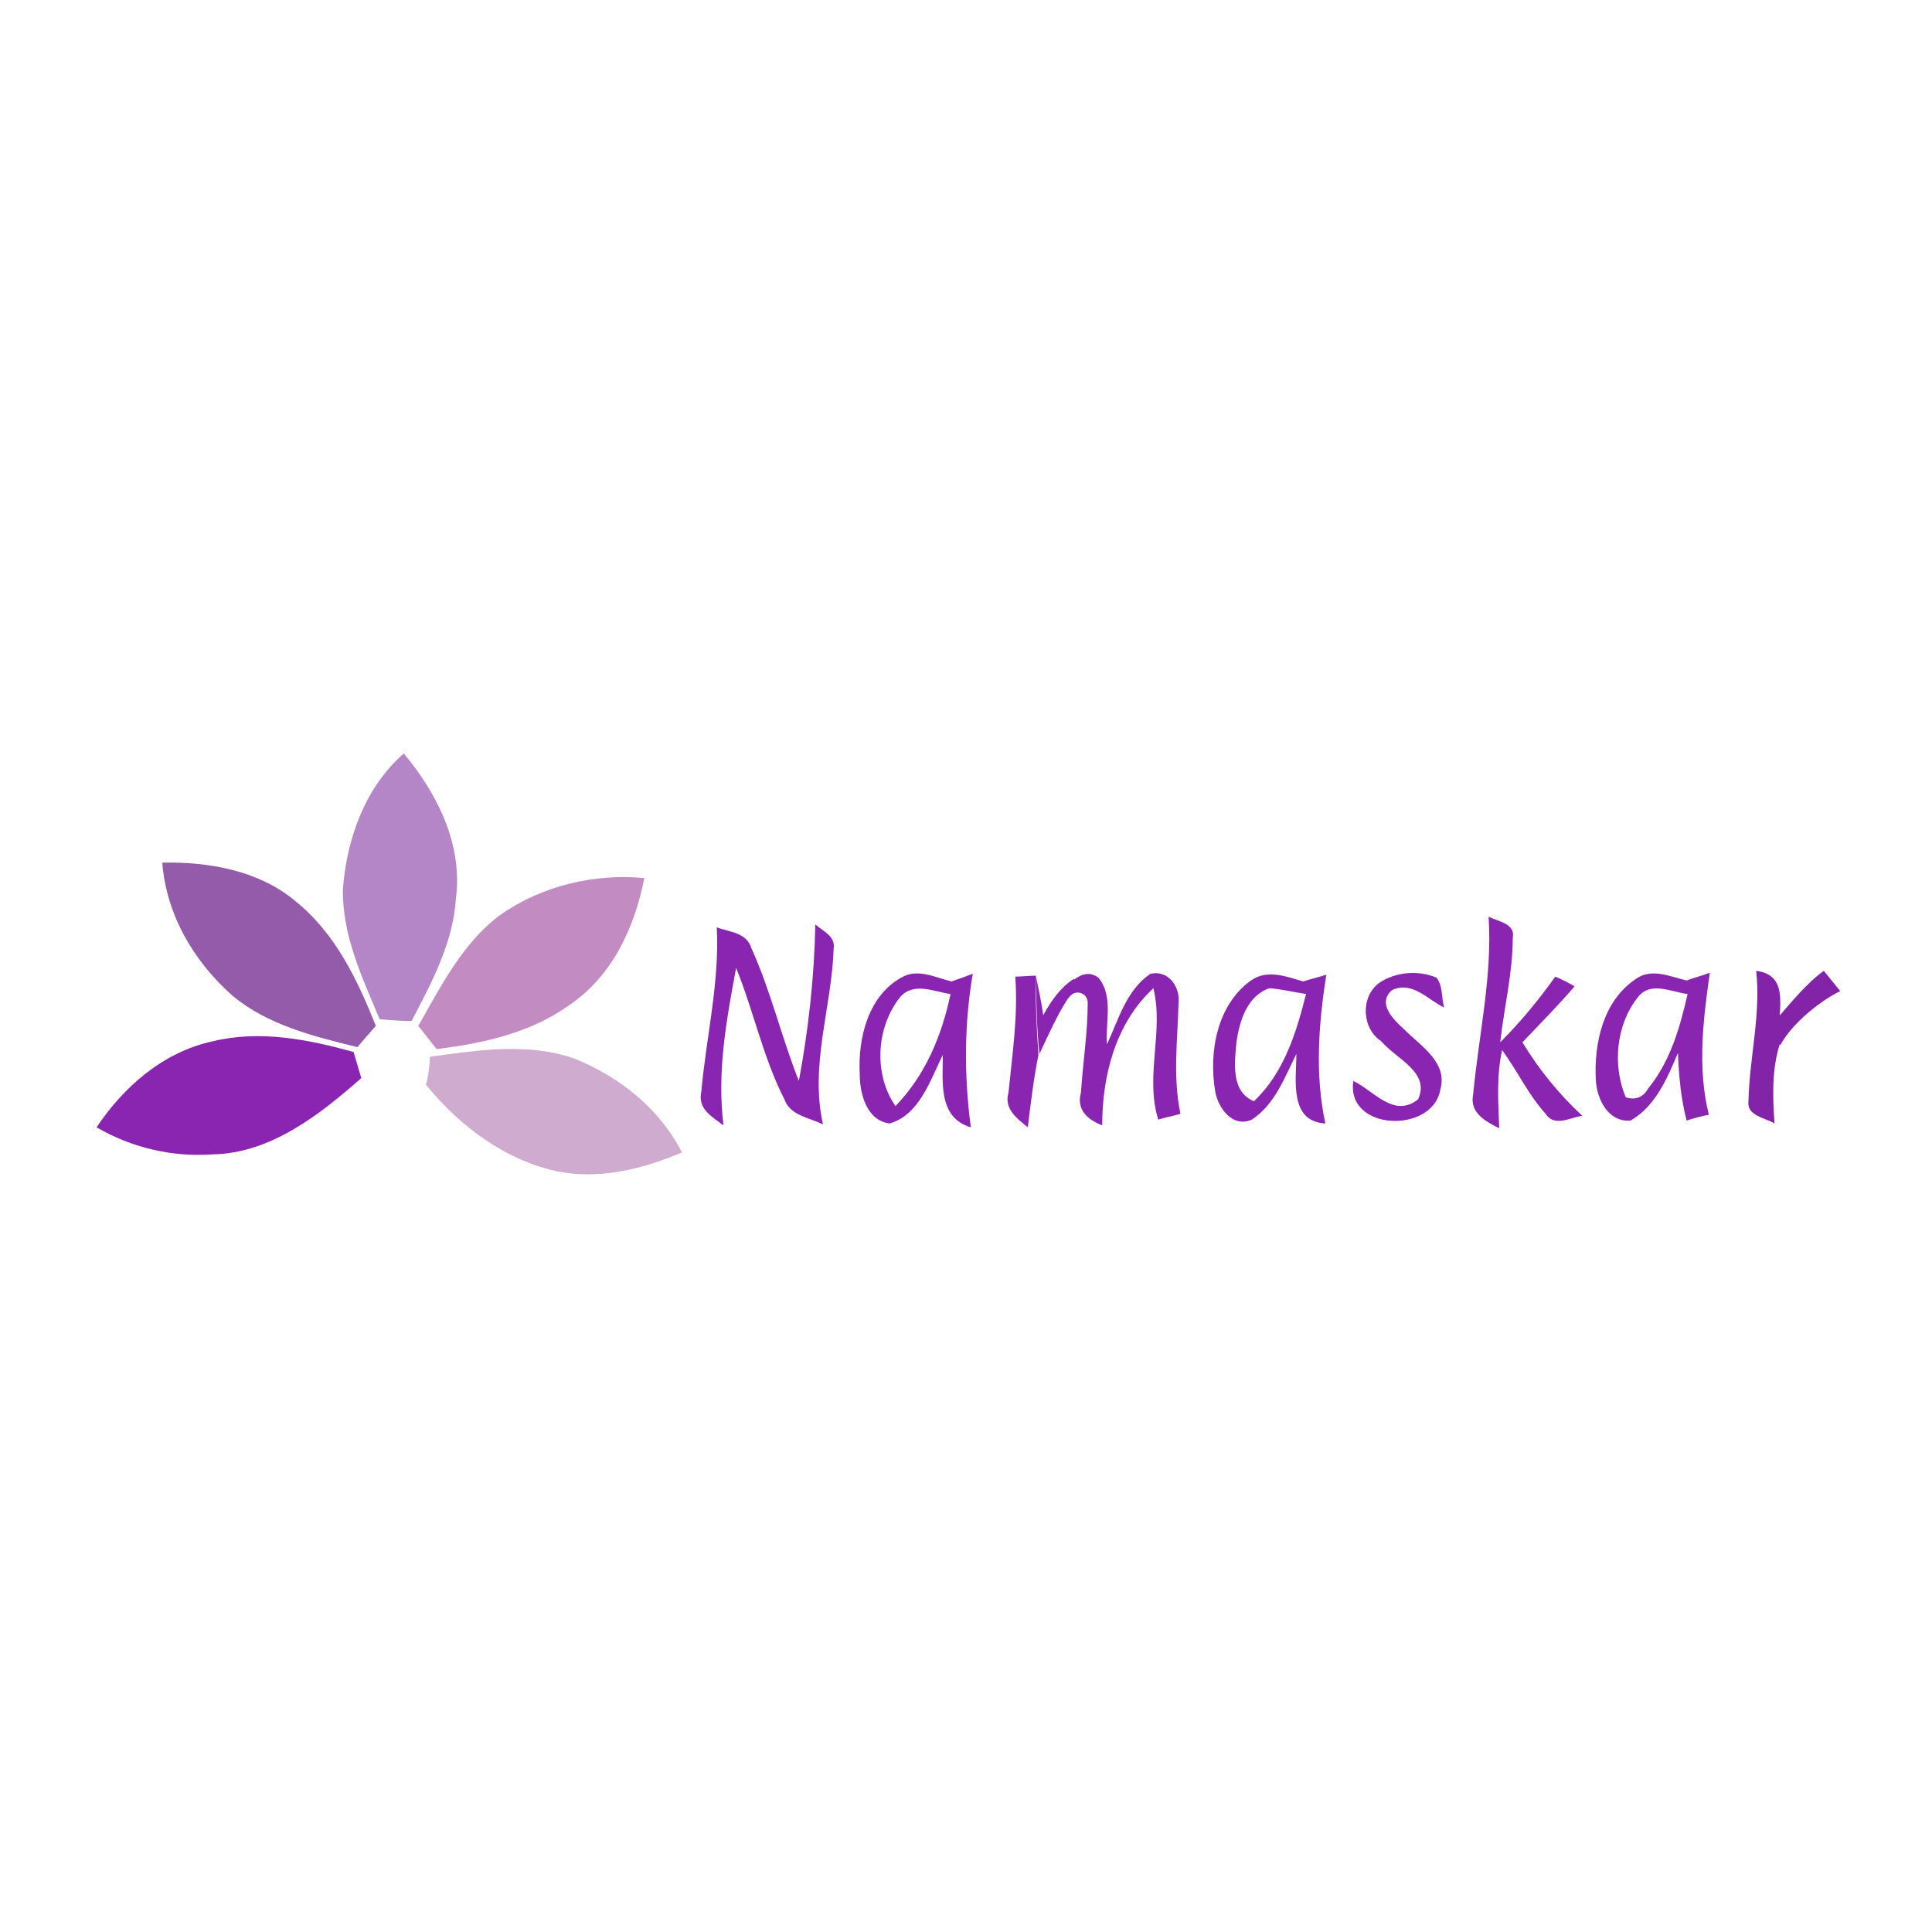
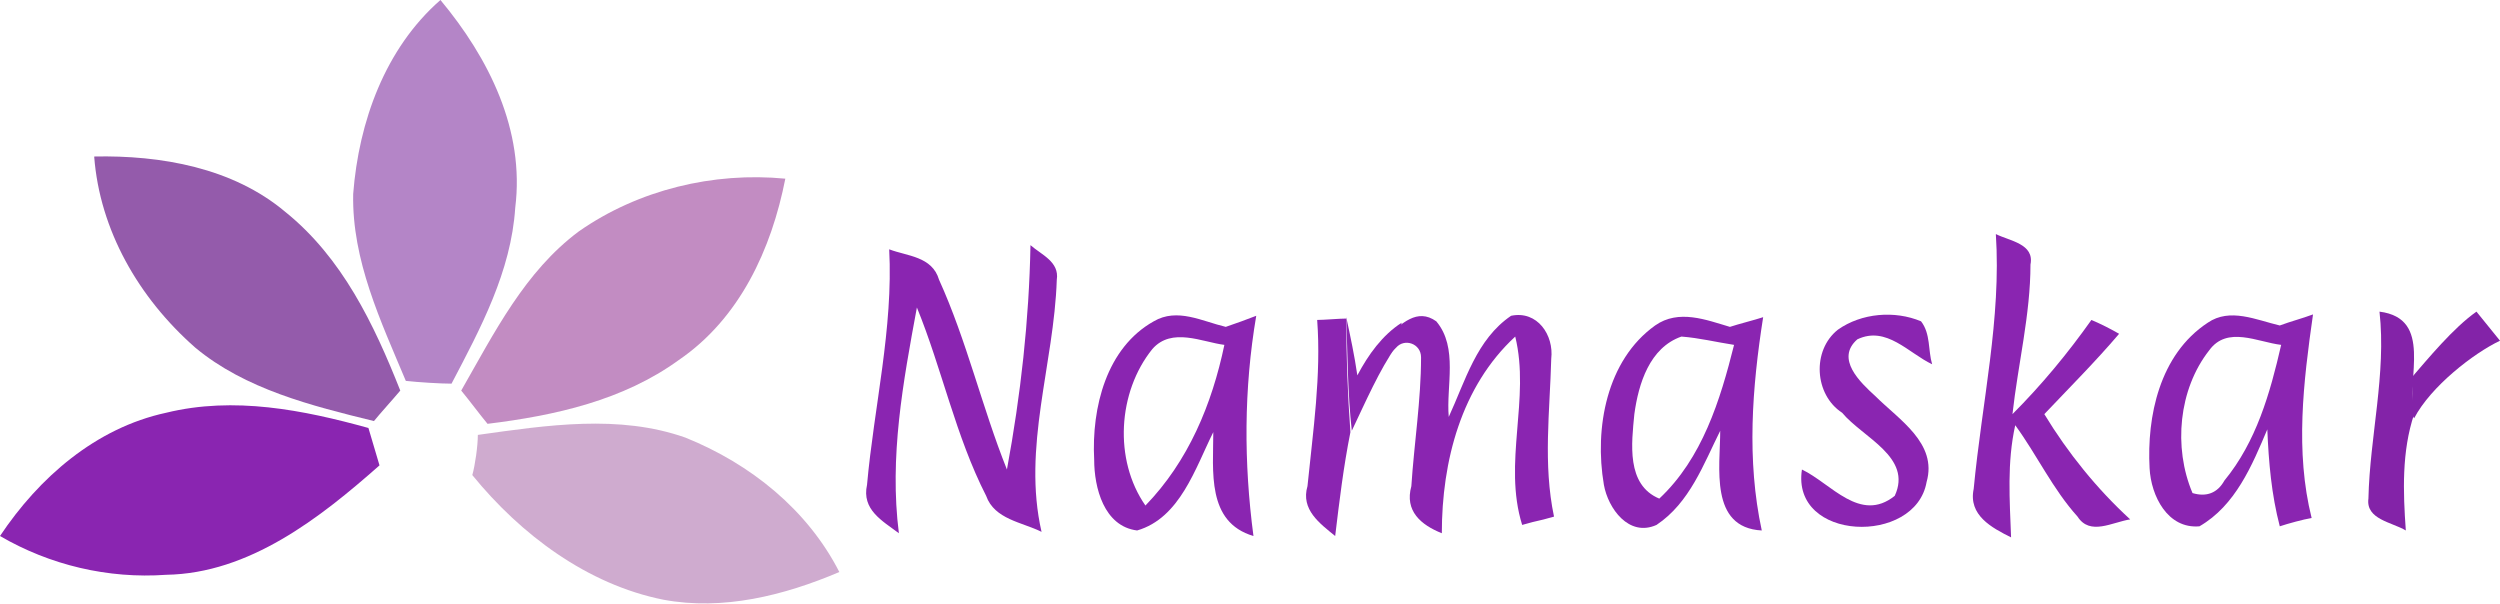
- <svg xmlns="http://www.w3.org/2000/svg" version="1.1" id="Layer_1" x="0px" y="0px" viewBox="0 0 200 200" style="enable-background:new 0 0 200 200;" xml:space="preserve">
-   <style type="text/css">
+ <svg xmlns="http://www.w3.org/2000/svg" version="1.1" id="Layer_1" x="0px" y="0px" viewBox="0 0 180.5 43.566" xml:space="preserve" width="180.5" height="43.566">
+   <defs id="defs128" />
+   <style type="text/css" id="style71">
	.st0{fill:#B485C7;}
	.st1{fill:#945BAB;}
	.st2{fill:#C28CC2;}
	.st3{fill:#8A25B1;}
	.st4{fill:#8323A8;}
	.st5{fill:#CFABCF;}
</style>
-   <g>
-     <path class="st0" d="M35.5,92c0.4-5.2,2.3-10.5,6.3-14c3.5,4.2,6.1,9.4,5.4,15c-0.3,4.6-2.5,8.7-4.6,12.7c-0.8,0-2.4-0.1-3.3-0.2   C37.5,101.2,35.4,96.8,35.5,92z" />
+   <g id="g75" transform="translate(-10,-78)">
+     <path class="st0" d="m 35.5,92 c 0.4,-5.2 2.3,-10.5 6.3,-14 3.5,4.2 6.1,9.4 5.4,15 -0.3,4.6 -2.5,8.7 -4.6,12.7 -0.8,0 -2.4,-0.1 -3.3,-0.2 -1.8,-4.3 -3.9,-8.7 -3.8,-13.5 z" id="path73" />
  </g>
-   <g>
-     <path class="st1" d="M16.8,89.3c4.8-0.1,10,0.8,13.8,4c4.1,3.3,6.4,8.1,8.3,12.9c-0.5,0.6-1.5,1.7-1.9,2.2   c-4.5-1.1-9.3-2.3-12.9-5.3C20,99.5,17.2,94.6,16.8,89.3z" />
+   <g id="g79" transform="translate(-10,-78)">
+     <path class="st1" d="m 16.8,89.3 c 4.8,-0.1 10,0.8 13.8,4 4.1,3.3 6.4,8.1 8.3,12.9 -0.5,0.6 -1.5,1.7 -1.9,2.2 -4.5,-1.1 -9.3,-2.3 -12.9,-5.3 C 20,99.5 17.2,94.6 16.8,89.3 Z" id="path77" />
  </g>
-   <g>
-     <path class="st2" d="M51.8,94.7c4.3-3,9.7-4.3,14.9-3.8c-1,5.1-3.3,10.1-7.7,13.1c-4,2.9-8.9,4-13.8,4.6c-0.5-0.6-1.4-1.8-1.9-2.4   C45.7,102,47.9,97.6,51.8,94.7z" />
+   <g id="g83" transform="translate(-10,-78)">
+     <path class="st2" d="m 51.8,94.7 c 4.3,-3 9.7,-4.3 14.9,-3.8 -1,5.1 -3.3,10.1 -7.7,13.1 -4,2.9 -8.9,4 -13.8,4.6 -0.5,-0.6 -1.4,-1.8 -1.9,-2.4 2.4,-4.2 4.6,-8.6 8.5,-11.5 z" id="path81" />
  </g>
-   <g>
-     <path class="st3" d="M154.1,94.9c1,0.5,2.8,0.7,2.5,2.2c0,3.6-0.9,7.2-1.3,10.8c2.1-2.1,4-4.4,5.7-6.8c0.7,0.3,1.3,0.6,2,1   c-1.7,2-3.6,3.9-5.4,5.8c1.7,2.8,3.8,5.4,6.2,7.6c-1.3,0.2-2.9,1.2-3.8-0.2c-1.8-2-2.9-4.4-4.5-6.6c-0.6,2.7-0.4,5.4-0.3,8.1   c-1.4-0.7-3.1-1.6-2.7-3.5C153.1,107,154.5,101,154.1,94.9z" />
-     <path class="st3" d="M74.2,96c1.3,0.5,3.1,0.5,3.6,2.2c2,4.4,3.1,9.2,4.9,13.7c1-5.4,1.6-10.8,1.7-16.2c0.8,0.7,2.1,1.2,1.9,2.5   c-0.2,6.1-2.5,12.1-1.1,18.2c-1.4-0.7-3.4-0.9-4-2.6c-2.2-4.3-3.2-9.2-5-13.6c-1,5.4-2,10.8-1.3,16.3c-1.2-0.9-2.7-1.7-2.3-3.5   C73.1,107.4,74.5,101.7,74.2,96z" />
-     <path class="st3" d="M142.7,101.8c1.7-1.2,4.1-1.4,6-0.6c0.7,0.9,0.5,2.1,0.8,3.1c-1.7-0.8-3.3-2.8-5.4-1.8   c-1.6,1.4,0.2,3.1,1.3,4.1c1.7,1.7,4.5,3.4,3.7,6.2c-0.8,4.6-9.8,4.3-9-0.9c2.1,1,4.2,3.9,6.7,1.9c1.3-2.8-2.3-4.2-3.8-6   C141,106.5,140.8,103.3,142.7,101.8z" />
-     <g>
-       <path class="st3" d="M169.4,101.3c1.6-1.1,3.5-0.2,5.2,0.2c0.8-0.3,1.6-0.5,2.4-0.8c-0.7,4.9-1.3,9.9-0.1,14.7    c-0.6,0.1-1.7,0.4-2.3,0.6c-0.6-2.3-0.8-4.6-0.9-7c-1.1,2.6-2.3,5.5-4.9,7c-2.3,0.2-3.5-2.2-3.6-4.2    C165,108.1,165.9,103.6,169.4,101.3z M169.5,103.3c-2.2,2.8-2.6,7-1.2,10.3c1,0.3,1.8,0,2.3-0.9c2.3-2.8,3.3-6.3,4.1-9.8    C173,102.7,170.8,101.5,169.5,103.3z" />
+   <g id="g111" transform="translate(-10,-78)">
+     <path class="st3" d="m 154.1,94.9 c 1,0.5 2.8,0.7 2.5,2.2 0,3.6 -0.9,7.2 -1.3,10.8 2.1,-2.1 4,-4.4 5.7,-6.8 0.7,0.3 1.3,0.6 2,1 -1.7,2 -3.6,3.9 -5.4,5.8 1.7,2.8 3.8,5.4 6.2,7.6 -1.3,0.2 -2.9,1.2 -3.8,-0.2 -1.8,-2 -2.9,-4.4 -4.5,-6.6 -0.6,2.7 -0.4,5.4 -0.3,8.1 -1.4,-0.7 -3.1,-1.6 -2.7,-3.5 0.6,-6.3 2,-12.3 1.6,-18.4 z" id="path85" />
+     <path class="st3" d="m 74.2,96 c 1.3,0.5 3.1,0.5 3.6,2.2 2,4.4 3.1,9.2 4.9,13.7 1,-5.4 1.6,-10.8 1.7,-16.2 0.8,0.7 2.1,1.2 1.9,2.5 -0.2,6.1 -2.5,12.1 -1.1,18.2 -1.4,-0.7 -3.4,-0.9 -4,-2.6 -2.2,-4.3 -3.2,-9.2 -5,-13.6 -1,5.4 -2,10.8 -1.3,16.3 -1.2,-0.9 -2.7,-1.7 -2.3,-3.5 0.5,-5.6 1.9,-11.3 1.6,-17 z" id="path87" />
+     <path class="st3" d="m 142.7,101.8 c 1.7,-1.2 4.1,-1.4 6,-0.6 0.7,0.9 0.5,2.1 0.8,3.1 -1.7,-0.8 -3.3,-2.8 -5.4,-1.8 -1.6,1.4 0.2,3.1 1.3,4.1 1.7,1.7 4.5,3.4 3.7,6.2 -0.8,4.6 -9.8,4.3 -9,-0.9 2.1,1 4.2,3.9 6.7,1.9 1.3,-2.8 -2.3,-4.2 -3.8,-6 -2,-1.3 -2.2,-4.5 -0.3,-6 z" id="path89" />
+     <g id="g93">
+       <path class="st3" d="m 169.4,101.3 c 1.6,-1.1 3.5,-0.2 5.2,0.2 0.8,-0.3 1.6,-0.5 2.4,-0.8 -0.7,4.9 -1.3,9.9 -0.1,14.7 -0.6,0.1 -1.7,0.4 -2.3,0.6 -0.6,-2.3 -0.8,-4.6 -0.9,-7 -1.1,2.6 -2.3,5.5 -4.9,7 -2.3,0.2 -3.5,-2.2 -3.6,-4.2 -0.2,-3.7 0.7,-8.2 4.2,-10.5 z m 0.1,2 c -2.2,2.8 -2.6,7 -1.2,10.3 1,0.3 1.8,0 2.3,-0.9 2.3,-2.8 3.3,-6.3 4.1,-9.8 -1.7,-0.2 -3.9,-1.4 -5.2,0.4 z" id="path91" />
    </g>
-     <g>
-       <path class="st3" d="M93.3,101.2c1.7-1,3.5,0,5.2,0.4c0.6-0.2,1.7-0.6,2.2-0.8c-0.9,5.3-0.9,10.6-0.2,15.9c-3.4-1-2.9-4.7-2.9-7.5    c-1.3,2.6-2.4,6.2-5.5,7.1c-2.4-0.3-3.1-3.1-3.1-5.1C88.8,107.4,89.9,103.1,93.3,101.2z M93.2,103.2c-2.5,3.1-2.8,8-0.5,11.3    c3.1-3.2,4.8-7.3,5.7-11.6C96.8,102.7,94.6,101.6,93.2,103.2z" />
+     <g id="g97">
+       <path class="st3" d="m 93.3,101.2 c 1.7,-1 3.5,0 5.2,0.4 0.6,-0.2 1.7,-0.6 2.2,-0.8 -0.9,5.3 -0.9,10.6 -0.2,15.9 -3.4,-1 -2.9,-4.7 -2.9,-7.5 -1.3,2.6 -2.4,6.2 -5.5,7.1 -2.4,-0.3 -3.1,-3.1 -3.1,-5.1 -0.2,-3.8 0.9,-8.1 4.3,-10 z m -0.1,2 c -2.5,3.1 -2.8,8 -0.5,11.3 3.1,-3.2 4.8,-7.3 5.7,-11.6 -1.6,-0.2 -3.8,-1.3 -5.2,0.3 z" id="path95" />
    </g>
-     <path class="st3" d="M105.1,101.1c0.5,0,1.6-0.1,2.1-0.1c0,2.7,0.1,5.5,0.3,8.2c-0.5,2.5-0.8,5-1.1,7.5c-1.1-0.9-2.5-1.9-2-3.6   C104.8,109.1,105.4,105.1,105.1,101.1z" />
-     <path class="st3" d="M110.1,102.3c1.1-0.9,2.2-2.1,3.6-1.1c1.6,1.9,0.7,4.7,0.9,6.9c1.2-2.6,2-5.6,4.5-7.3c1.9-0.4,3.1,1.4,2.9,3.1   c-0.1,3.8-0.6,7.6,0.2,11.4c-1.4,0.4-0.9,0.2-2.3,0.6c-1.4-4.5,0.6-9.1-0.5-13.6c-3.9,3.6-5.3,9-5.3,14.2c-1.5-0.6-2.7-1.6-2.2-3.4   c0.2-3.1,0.7-6.2,0.7-9.3c0-1-1.2-1.4-1.8-0.7l-0.7,0.7V102.3z" />
-     <g>
-       <path class="st3" d="M129.5,101.5c1.7-1.2,3.7-0.4,5.4,0.1c0.6-0.2,1.8-0.5,2.4-0.7c-0.8,5.1-1.2,10.3-0.1,15.4    c-3.8-0.2-3-4.6-3-7.2c-1.2,2.4-2.2,5.2-4.6,6.8c-2,0.9-3.5-1.2-3.8-2.9C125.1,108.9,126,104,129.5,101.5z M131.4,102.3    c-2.3,0.8-3.1,3.4-3.4,5.6c-0.2,2.1-0.6,5.1,1.8,6.1c3.1-2.9,4.4-7.1,5.4-11.1C133.9,102.7,132.7,102.4,131.4,102.3z" />
+     <path class="st3" d="m 105.1,101.1 c 0.5,0 1.6,-0.1 2.1,-0.1 0,2.7 0.1,5.5 0.3,8.2 -0.5,2.5 -0.8,5 -1.1,7.5 -1.1,-0.9 -2.5,-1.9 -2,-3.6 0.4,-4 1,-8 0.7,-12 z" id="path99" />
+     <path class="st3" d="m 110.1,102.3 c 1.1,-0.9 2.2,-2.1 3.6,-1.1 1.6,1.9 0.7,4.7 0.9,6.9 1.2,-2.6 2,-5.6 4.5,-7.3 1.9,-0.4 3.1,1.4 2.9,3.1 -0.1,3.8 -0.6,7.6 0.2,11.4 -1.4,0.4 -0.9,0.2 -2.3,0.6 -1.4,-4.5 0.6,-9.1 -0.5,-13.6 -3.9,3.6 -5.3,9 -5.3,14.2 -1.5,-0.6 -2.7,-1.6 -2.2,-3.4 0.2,-3.1 0.7,-6.2 0.7,-9.3 0,-1 -1.2,-1.4 -1.8,-0.7 l -0.7,0.7 z" id="path101" />
+     <g id="g105">
+       <path class="st3" d="m 129.5,101.5 c 1.7,-1.2 3.7,-0.4 5.4,0.1 0.6,-0.2 1.8,-0.5 2.4,-0.7 -0.8,5.1 -1.2,10.3 -0.1,15.4 -3.8,-0.2 -3,-4.6 -3,-7.2 -1.2,2.4 -2.2,5.2 -4.6,6.8 -2,0.9 -3.5,-1.2 -3.8,-2.9 -0.7,-4.1 0.2,-9 3.7,-11.5 z m 1.9,0.8 c -2.3,0.8 -3.1,3.4 -3.4,5.6 -0.2,2.1 -0.6,5.1 1.8,6.1 3.1,-2.9 4.4,-7.1 5.4,-11.1 -1.3,-0.2 -2.5,-0.5 -3.8,-0.6 z" id="path103" />
    </g>
-     <path class="st4" d="M184,105.4c1.3-1.5,3.1-3.7,4.8-4.9c0.4,0.5,1.3,1.6,1.7,2.1c-1.9,0.9-5,3.3-6.2,5.6   C183.9,107.7,184.4,106,184,105.4z" />
-     <path class="st3" d="M10,116.7c2.8-4.2,6.9-7.8,12-8.9c4.9-1.2,9.9-0.2,14.6,1.1c0.2,0.7,0.6,2,0.8,2.7c-4.3,3.8-9.4,7.8-15.4,7.9   C17.8,119.8,13.6,118.8,10,116.7z" />
+     <path class="st4" d="m 184,105.4 c 1.3,-1.5 3.1,-3.7 4.8,-4.9 0.4,0.5 1.3,1.6 1.7,2.1 -1.9,0.9 -5,3.3 -6.2,5.6 -0.4,-0.5 0.1,-2.2 -0.3,-2.8 z" id="path107" />
+     <path class="st3" d="m 10,116.7 c 2.8,-4.2 6.9,-7.8 12,-8.9 4.9,-1.2 9.9,-0.2 14.6,1.1 0.2,0.7 0.6,2 0.8,2.7 -4.3,3.8 -9.4,7.8 -15.4,7.9 -4.2,0.3 -8.4,-0.7 -12,-2.8 z" id="path109" />
  </g>
-   <g>
-     <path class="st3" d="M107.2,100.9c0.3,1.4,0.6,2.8,0.8,4.2c0.8-1.5,1.8-2.9,3.2-3.8l-0.4,1.7c-1.2,1.7-2.2,4-3.2,6.1   C107.3,106.4,107.3,103.7,107.2,100.9z" />
+   <g id="g115" transform="translate(-10,-78)">
+     <path class="st3" d="m 107.2,100.9 c 0.3,1.4 0.6,2.8 0.8,4.2 0.8,-1.5 1.8,-2.9 3.2,-3.8 l -0.4,1.7 c -1.2,1.7 -2.2,4 -3.2,6.1 -0.3,-2.7 -0.3,-5.4 -0.4,-8.2 z" id="path113" />
  </g>
-   <g>
-     <path class="st4" d="M181.8,100.5c3.9,0.5,1.9,4.8,2.5,7.4c-0.9,2.7-0.8,5.6-0.6,8.4c-1-0.6-2.9-0.8-2.7-2.3   C181.1,109.5,182.3,105,181.8,100.5z" />
+   <g id="g119" transform="translate(-10,-78)">
+     <path class="st4" d="m 181.8,100.5 c 3.9,0.5 1.9,4.8 2.5,7.4 -0.9,2.7 -0.8,5.6 -0.6,8.4 -1,-0.6 -2.9,-0.8 -2.7,-2.3 0.1,-4.5 1.3,-9 0.8,-13.5 z" id="path117" />
  </g>
-   <g>
-     <path class="st5" d="M44.5,109.4c5-0.7,10.2-1.5,15,0.2c4.7,1.9,8.8,5.2,11.1,9.7c-4,1.7-8.4,2.8-12.7,2c-5.5-1.1-10.3-4.7-13.8-9   C44.3,111.6,44.5,110.2,44.5,109.4z" />
+   <g id="g123" transform="translate(-10,-78)">
+     <path class="st5" d="m 44.5,109.4 c 5,-0.7 10.2,-1.5 15,0.2 4.7,1.9 8.8,5.2 11.1,9.7 -4,1.7 -8.4,2.8 -12.7,2 -5.5,-1.1 -10.3,-4.7 -13.8,-9 0.2,-0.7 0.4,-2.1 0.4,-2.9 z" id="path121" />
  </g>
</svg>
